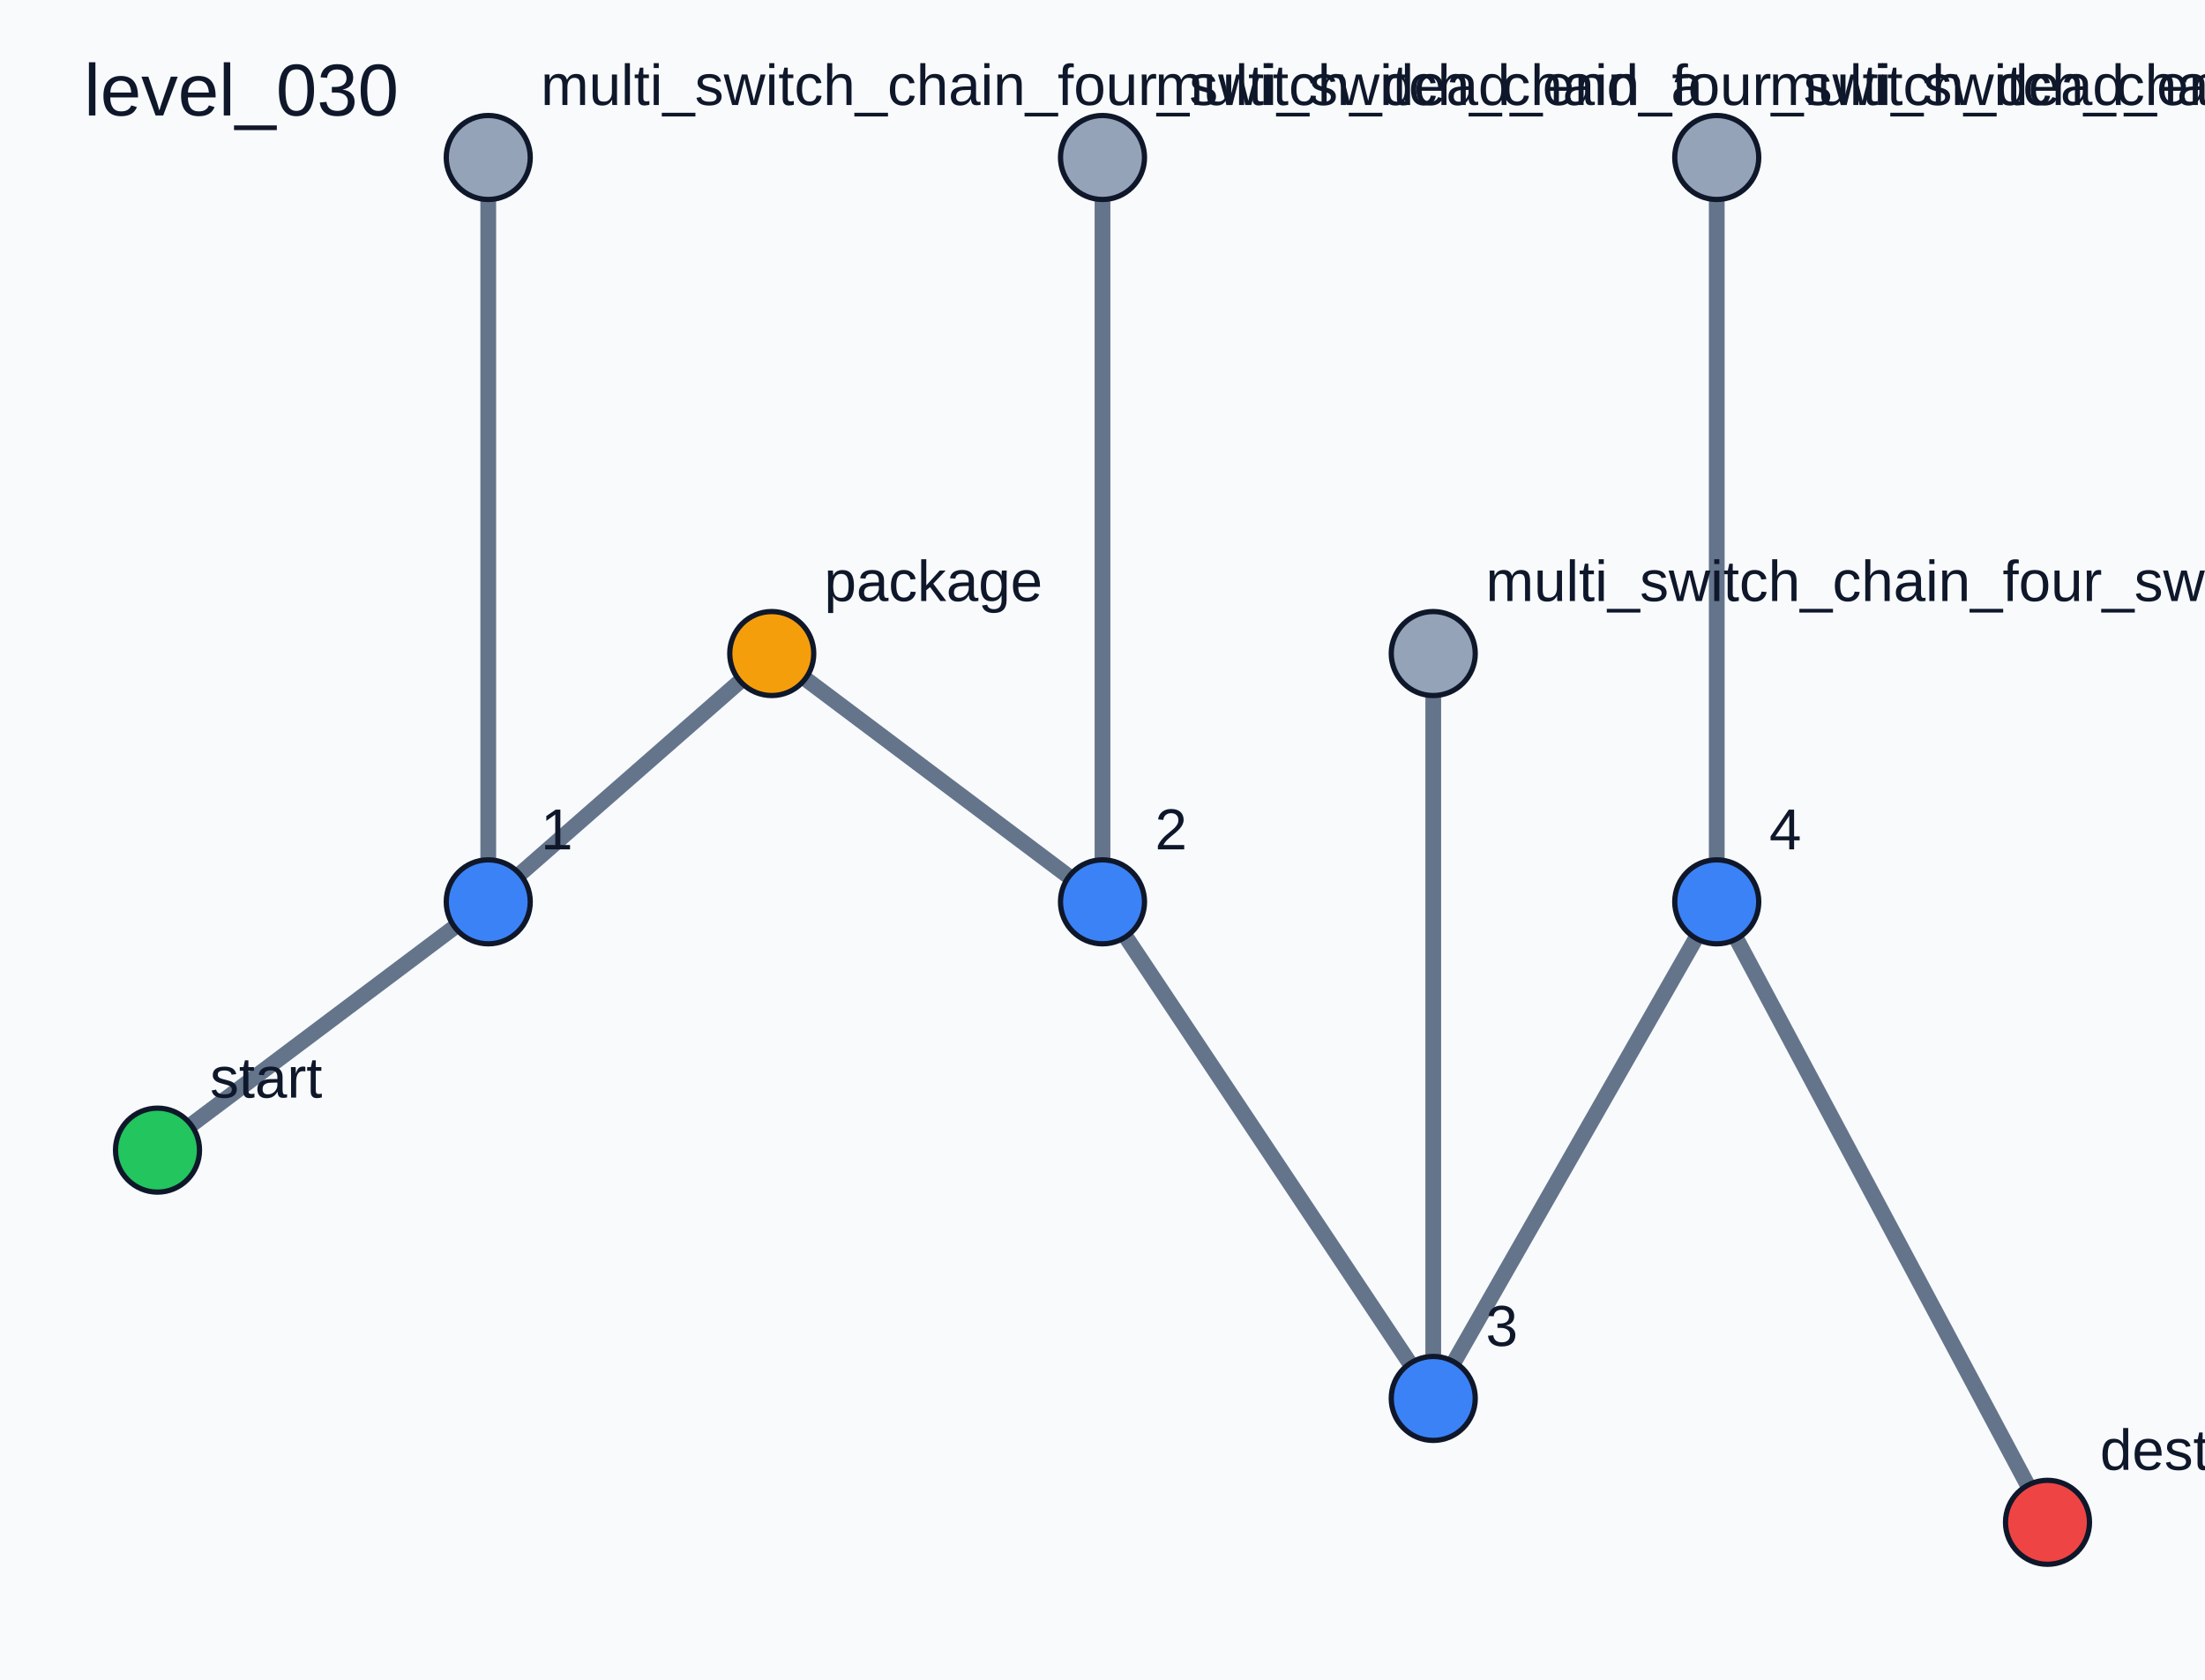
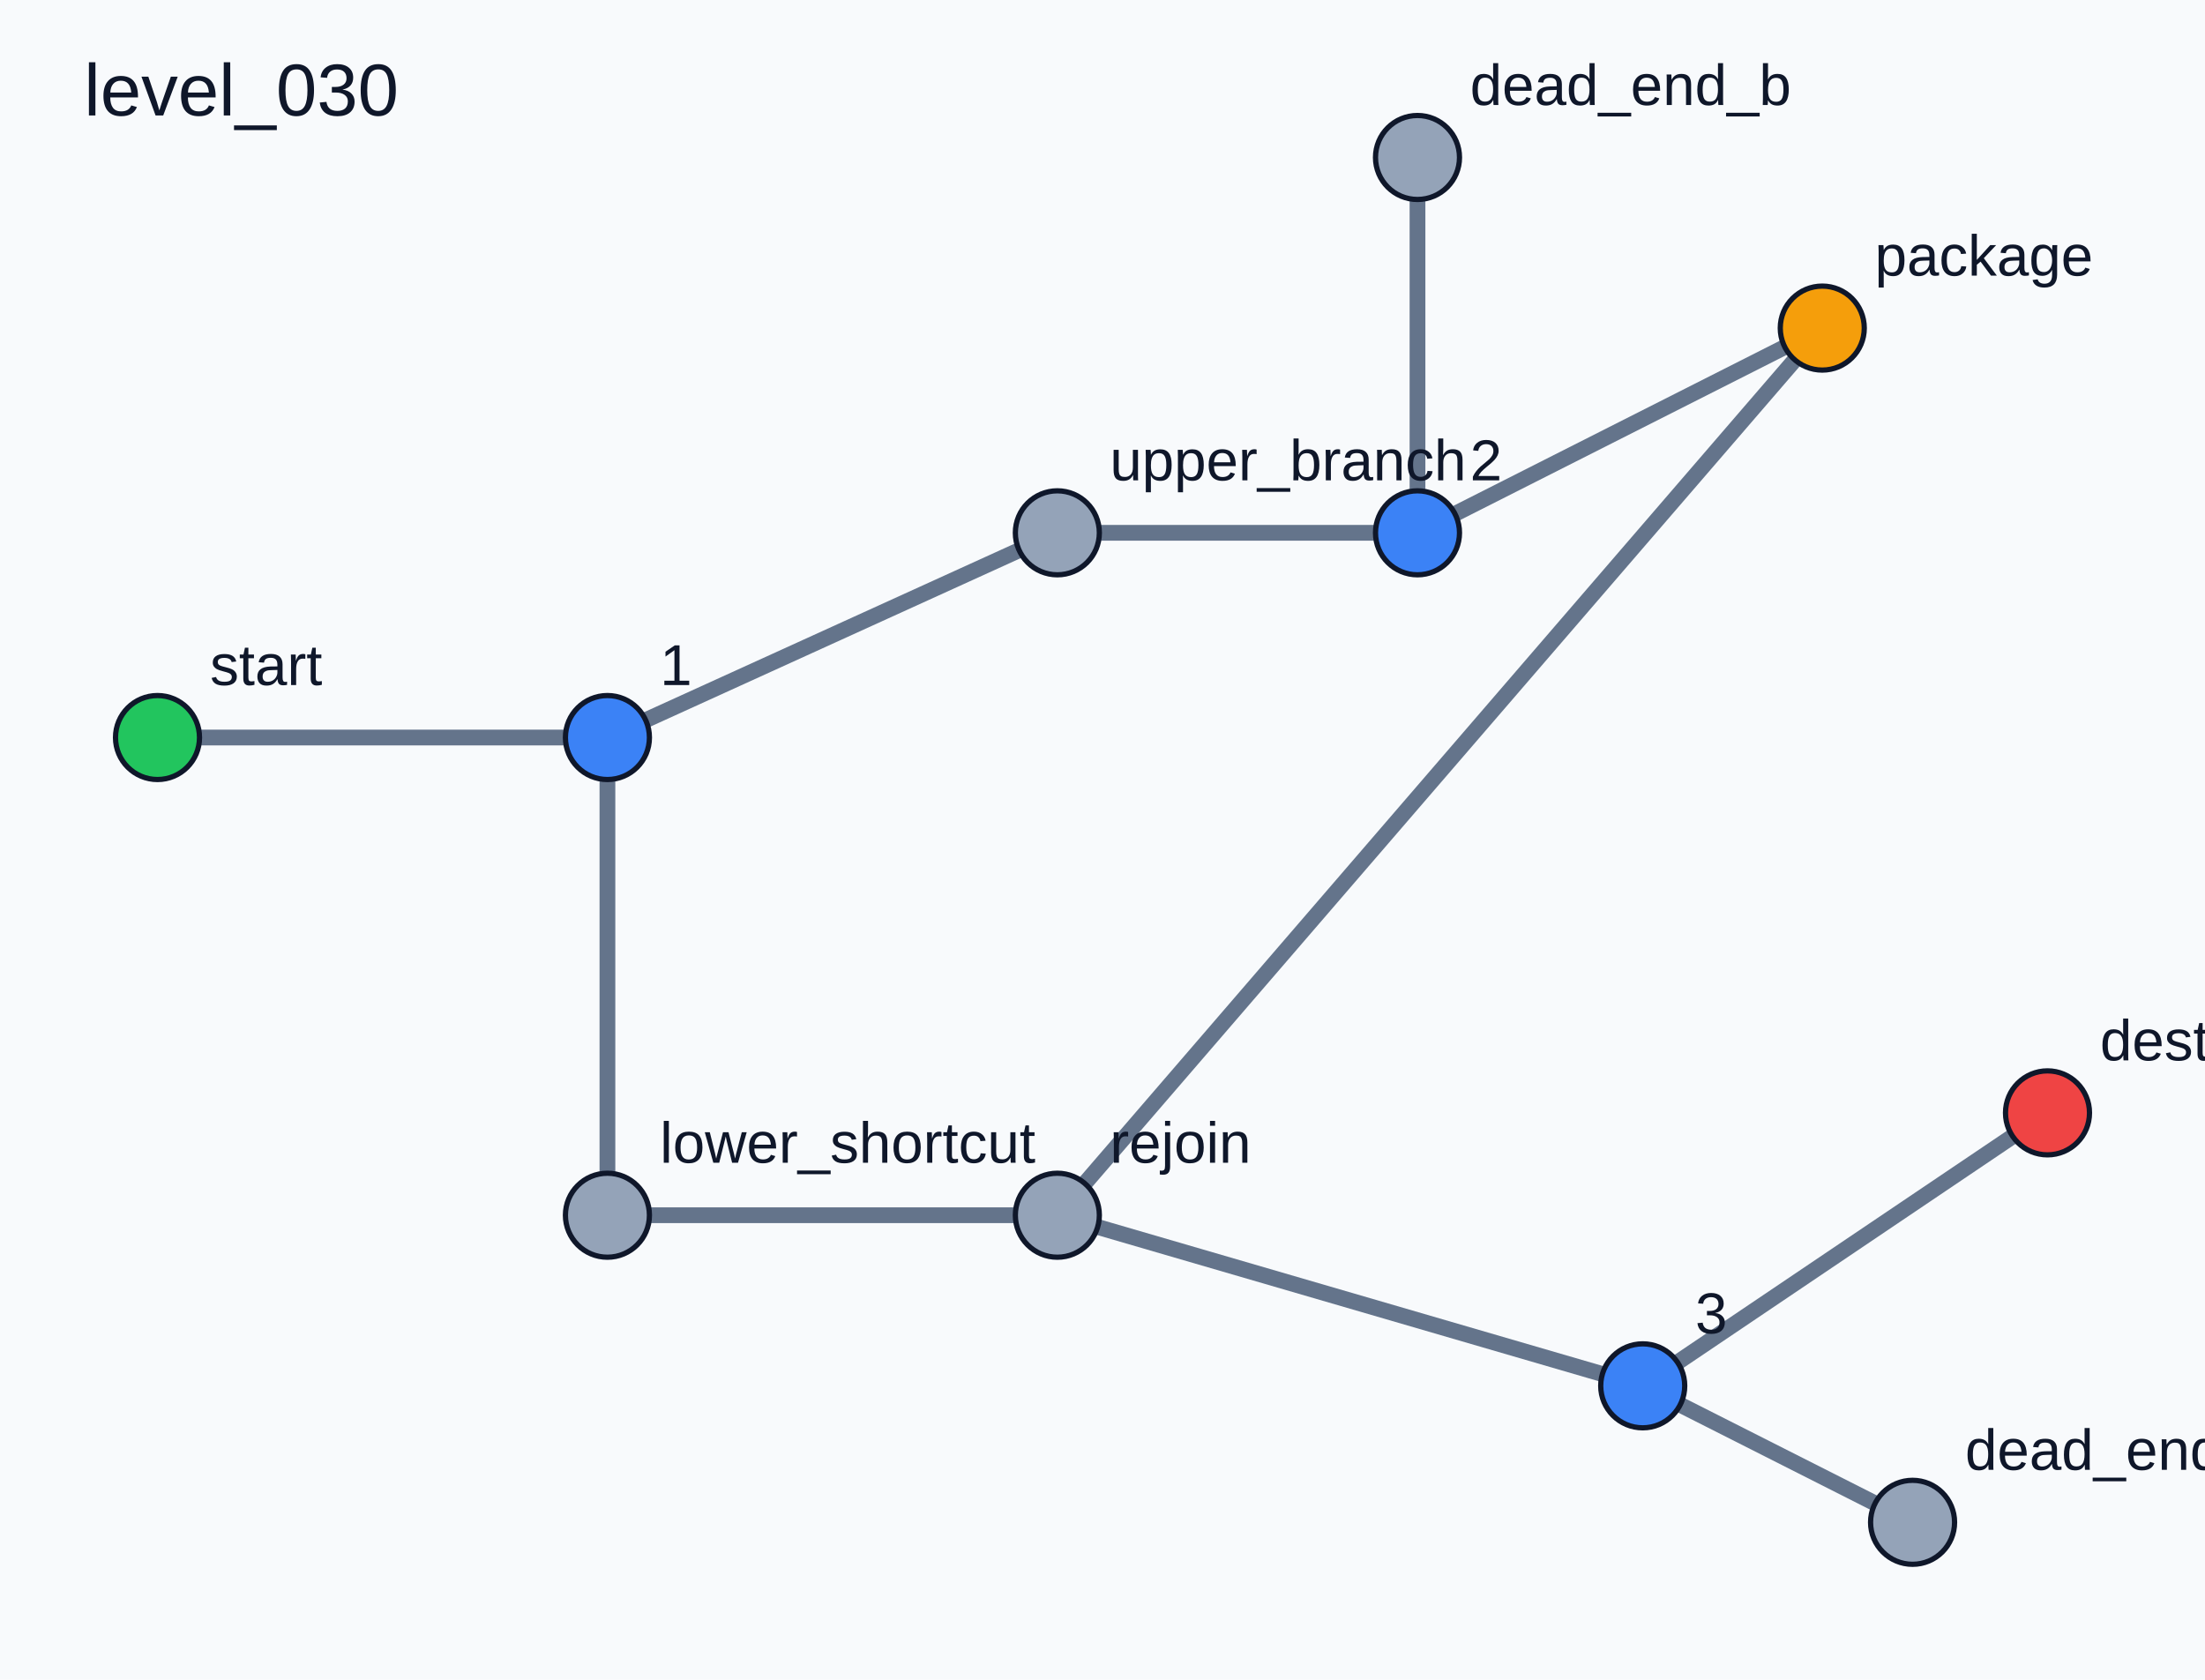
<svg xmlns="http://www.w3.org/2000/svg" width="420" height="320" viewBox="0 0 420 320">
  <rect width="100%" height="100%" fill="#f8fafc" />
  <text x="16" y="22" font-family="Arial" font-size="14" fill="#0f172a">level_030</text>
-   <line x1="30.0" y1="219.1" x2="93.0" y2="171.8" stroke="#64748b" stroke-width="3" />
-   <line x1="93.0" y1="171.8" x2="93.0" y2="30.0" stroke="#64748b" stroke-width="3" />
-   <line x1="93.0" y1="171.8" x2="147.0" y2="124.5" stroke="#64748b" stroke-width="3" />
-   <line x1="147.0" y1="124.5" x2="210.0" y2="171.8" stroke="#64748b" stroke-width="3" />
-   <line x1="210.0" y1="171.8" x2="210.0" y2="30.0" stroke="#64748b" stroke-width="3" />
-   <line x1="210.0" y1="171.8" x2="273.0" y2="266.4" stroke="#64748b" stroke-width="3" />
-   <line x1="273.0" y1="266.4" x2="273.0" y2="124.5" stroke="#64748b" stroke-width="3" />
-   <line x1="273.0" y1="266.4" x2="327.0" y2="171.8" stroke="#64748b" stroke-width="3" />
-   <line x1="327.0" y1="171.8" x2="327.0" y2="30.0" stroke="#64748b" stroke-width="3" />
-   <line x1="327.0" y1="171.8" x2="390.0" y2="290.0" stroke="#64748b" stroke-width="3" />
-   <circle cx="30.0" cy="219.1" r="8" fill="#22c55e" stroke="#0f172a" stroke-width="1" />
-   <text x="40.0" y="209.1" font-family="Arial" font-size="11" fill="#0f172a">start</text>
-   <circle cx="93.0" cy="171.8" r="8" fill="#3b82f6" stroke="#0f172a" stroke-width="1" />
-   <text x="103.0" y="161.8" font-family="Arial" font-size="11" fill="#0f172a">1</text>
-   <circle cx="147.0" cy="124.5" r="8" fill="#f59e0b" stroke="#0f172a" stroke-width="1" />
-   <text x="157.0" y="114.5" font-family="Arial" font-size="11" fill="#0f172a">package</text>
-   <circle cx="210.0" cy="171.8" r="8" fill="#3b82f6" stroke="#0f172a" stroke-width="1" />
-   <text x="220.0" y="161.8" font-family="Arial" font-size="11" fill="#0f172a">2</text>
-   <circle cx="273.0" cy="266.4" r="8" fill="#3b82f6" stroke="#0f172a" stroke-width="1" />
-   <text x="283.0" y="256.4" font-family="Arial" font-size="11" fill="#0f172a">3</text>
-   <circle cx="327.0" cy="171.8" r="8" fill="#3b82f6" stroke="#0f172a" stroke-width="1" />
-   <text x="337.0" y="161.8" font-family="Arial" font-size="11" fill="#0f172a">4</text>
-   <circle cx="390.0" cy="290.0" r="8" fill="#ef4444" stroke="#0f172a" stroke-width="1" />
-   <text x="400.0" y="280.0" font-family="Arial" font-size="11" fill="#0f172a">destination</text>
-   <circle cx="93.0" cy="30.0" r="8" fill="#94a3b8" stroke="#0f172a" stroke-width="1" />
-   <text x="103.0" y="20.0" font-family="Arial" font-size="11" fill="#0f172a">multi_switch_chain_four_switch_dead_end_a</text>
-   <circle cx="210.0" cy="30.0" r="8" fill="#94a3b8" stroke="#0f172a" stroke-width="1" />
-   <text x="220.0" y="20.0" font-family="Arial" font-size="11" fill="#0f172a">multi_switch_chain_four_switch_dead_end_b</text>
-   <circle cx="273.0" cy="124.5" r="8" fill="#94a3b8" stroke="#0f172a" stroke-width="1" />
-   <text x="283.0" y="114.5" font-family="Arial" font-size="11" fill="#0f172a">multi_switch_chain_four_switch_dead_end_c</text>
-   <circle cx="327.0" cy="30.0" r="8" fill="#94a3b8" stroke="#0f172a" stroke-width="1" />
-   <text x="337.0" y="20.0" font-family="Arial" font-size="11" fill="#0f172a">multi_switch_chain_four_switch_dead_end_d</text>
+   <line x1="30.0" y1="140.5" x2="115.7" y2="140.5" stroke="#64748b" stroke-width="3" />
+   <line x1="115.7" y1="140.5" x2="115.7" y2="231.5" stroke="#64748b" stroke-width="3" />
+   <line x1="115.7" y1="140.5" x2="201.4" y2="101.5" stroke="#64748b" stroke-width="3" />
+   <line x1="115.7" y1="231.5" x2="201.4" y2="231.5" stroke="#64748b" stroke-width="3" />
+   <line x1="201.4" y1="101.5" x2="270.0" y2="101.5" stroke="#64748b" stroke-width="3" />
+   <line x1="270.0" y1="101.5" x2="270.0" y2="30.0" stroke="#64748b" stroke-width="3" />
+   <line x1="270.0" y1="101.5" x2="347.1" y2="62.5" stroke="#64748b" stroke-width="3" />
+   <line x1="347.1" y1="62.5" x2="201.4" y2="231.5" stroke="#64748b" stroke-width="3" />
+   <line x1="201.4" y1="231.5" x2="312.9" y2="264.0" stroke="#64748b" stroke-width="3" />
+   <line x1="312.9" y1="264.0" x2="364.3" y2="290.0" stroke="#64748b" stroke-width="3" />
+   <line x1="312.9" y1="264.0" x2="390.0" y2="212.0" stroke="#64748b" stroke-width="3" />
+   <circle cx="30.0" cy="140.5" r="8" fill="#22c55e" stroke="#0f172a" stroke-width="1" />
+   <text x="40.0" y="130.5" font-family="Arial" font-size="11" fill="#0f172a">start</text>
+   <circle cx="115.7" cy="140.5" r="8" fill="#3b82f6" stroke="#0f172a" stroke-width="1" />
+   <text x="125.7" y="130.5" font-family="Arial" font-size="11" fill="#0f172a">1</text>
+   <circle cx="201.4" cy="101.5" r="8" fill="#94a3b8" stroke="#0f172a" stroke-width="1" />
+   <text x="211.4" y="91.5" font-family="Arial" font-size="11" fill="#0f172a">upper_branch</text>
+   <circle cx="270.0" cy="101.5" r="8" fill="#3b82f6" stroke="#0f172a" stroke-width="1" />
+   <text x="280.0" y="91.5" font-family="Arial" font-size="11" fill="#0f172a">2</text>
+   <circle cx="347.1" cy="62.5" r="8" fill="#f59e0b" stroke="#0f172a" stroke-width="1" />
+   <text x="357.1" y="52.5" font-family="Arial" font-size="11" fill="#0f172a">package</text>
+   <circle cx="201.4" cy="231.5" r="8" fill="#94a3b8" stroke="#0f172a" stroke-width="1" />
+   <text x="211.4" y="221.5" font-family="Arial" font-size="11" fill="#0f172a">rejoin</text>
+   <circle cx="312.9" cy="264.0" r="8" fill="#3b82f6" stroke="#0f172a" stroke-width="1" />
+   <text x="322.9" y="254.0" font-family="Arial" font-size="11" fill="#0f172a">3</text>
+   <circle cx="390.0" cy="212.0" r="8" fill="#ef4444" stroke="#0f172a" stroke-width="1" />
+   <text x="400.0" y="202.0" font-family="Arial" font-size="11" fill="#0f172a">destination</text>
+   <circle cx="115.7" cy="231.5" r="8" fill="#94a3b8" stroke="#0f172a" stroke-width="1" />
+   <text x="125.7" y="221.5" font-family="Arial" font-size="11" fill="#0f172a">lower_shortcut</text>
+   <circle cx="270.0" cy="30.0" r="8" fill="#94a3b8" stroke="#0f172a" stroke-width="1" />
+   <text x="280.0" y="20.0" font-family="Arial" font-size="11" fill="#0f172a">dead_end_b</text>
+   <circle cx="364.3" cy="290.0" r="8" fill="#94a3b8" stroke="#0f172a" stroke-width="1" />
+   <text x="374.3" y="280.0" font-family="Arial" font-size="11" fill="#0f172a">dead_end_c</text>
</svg>
